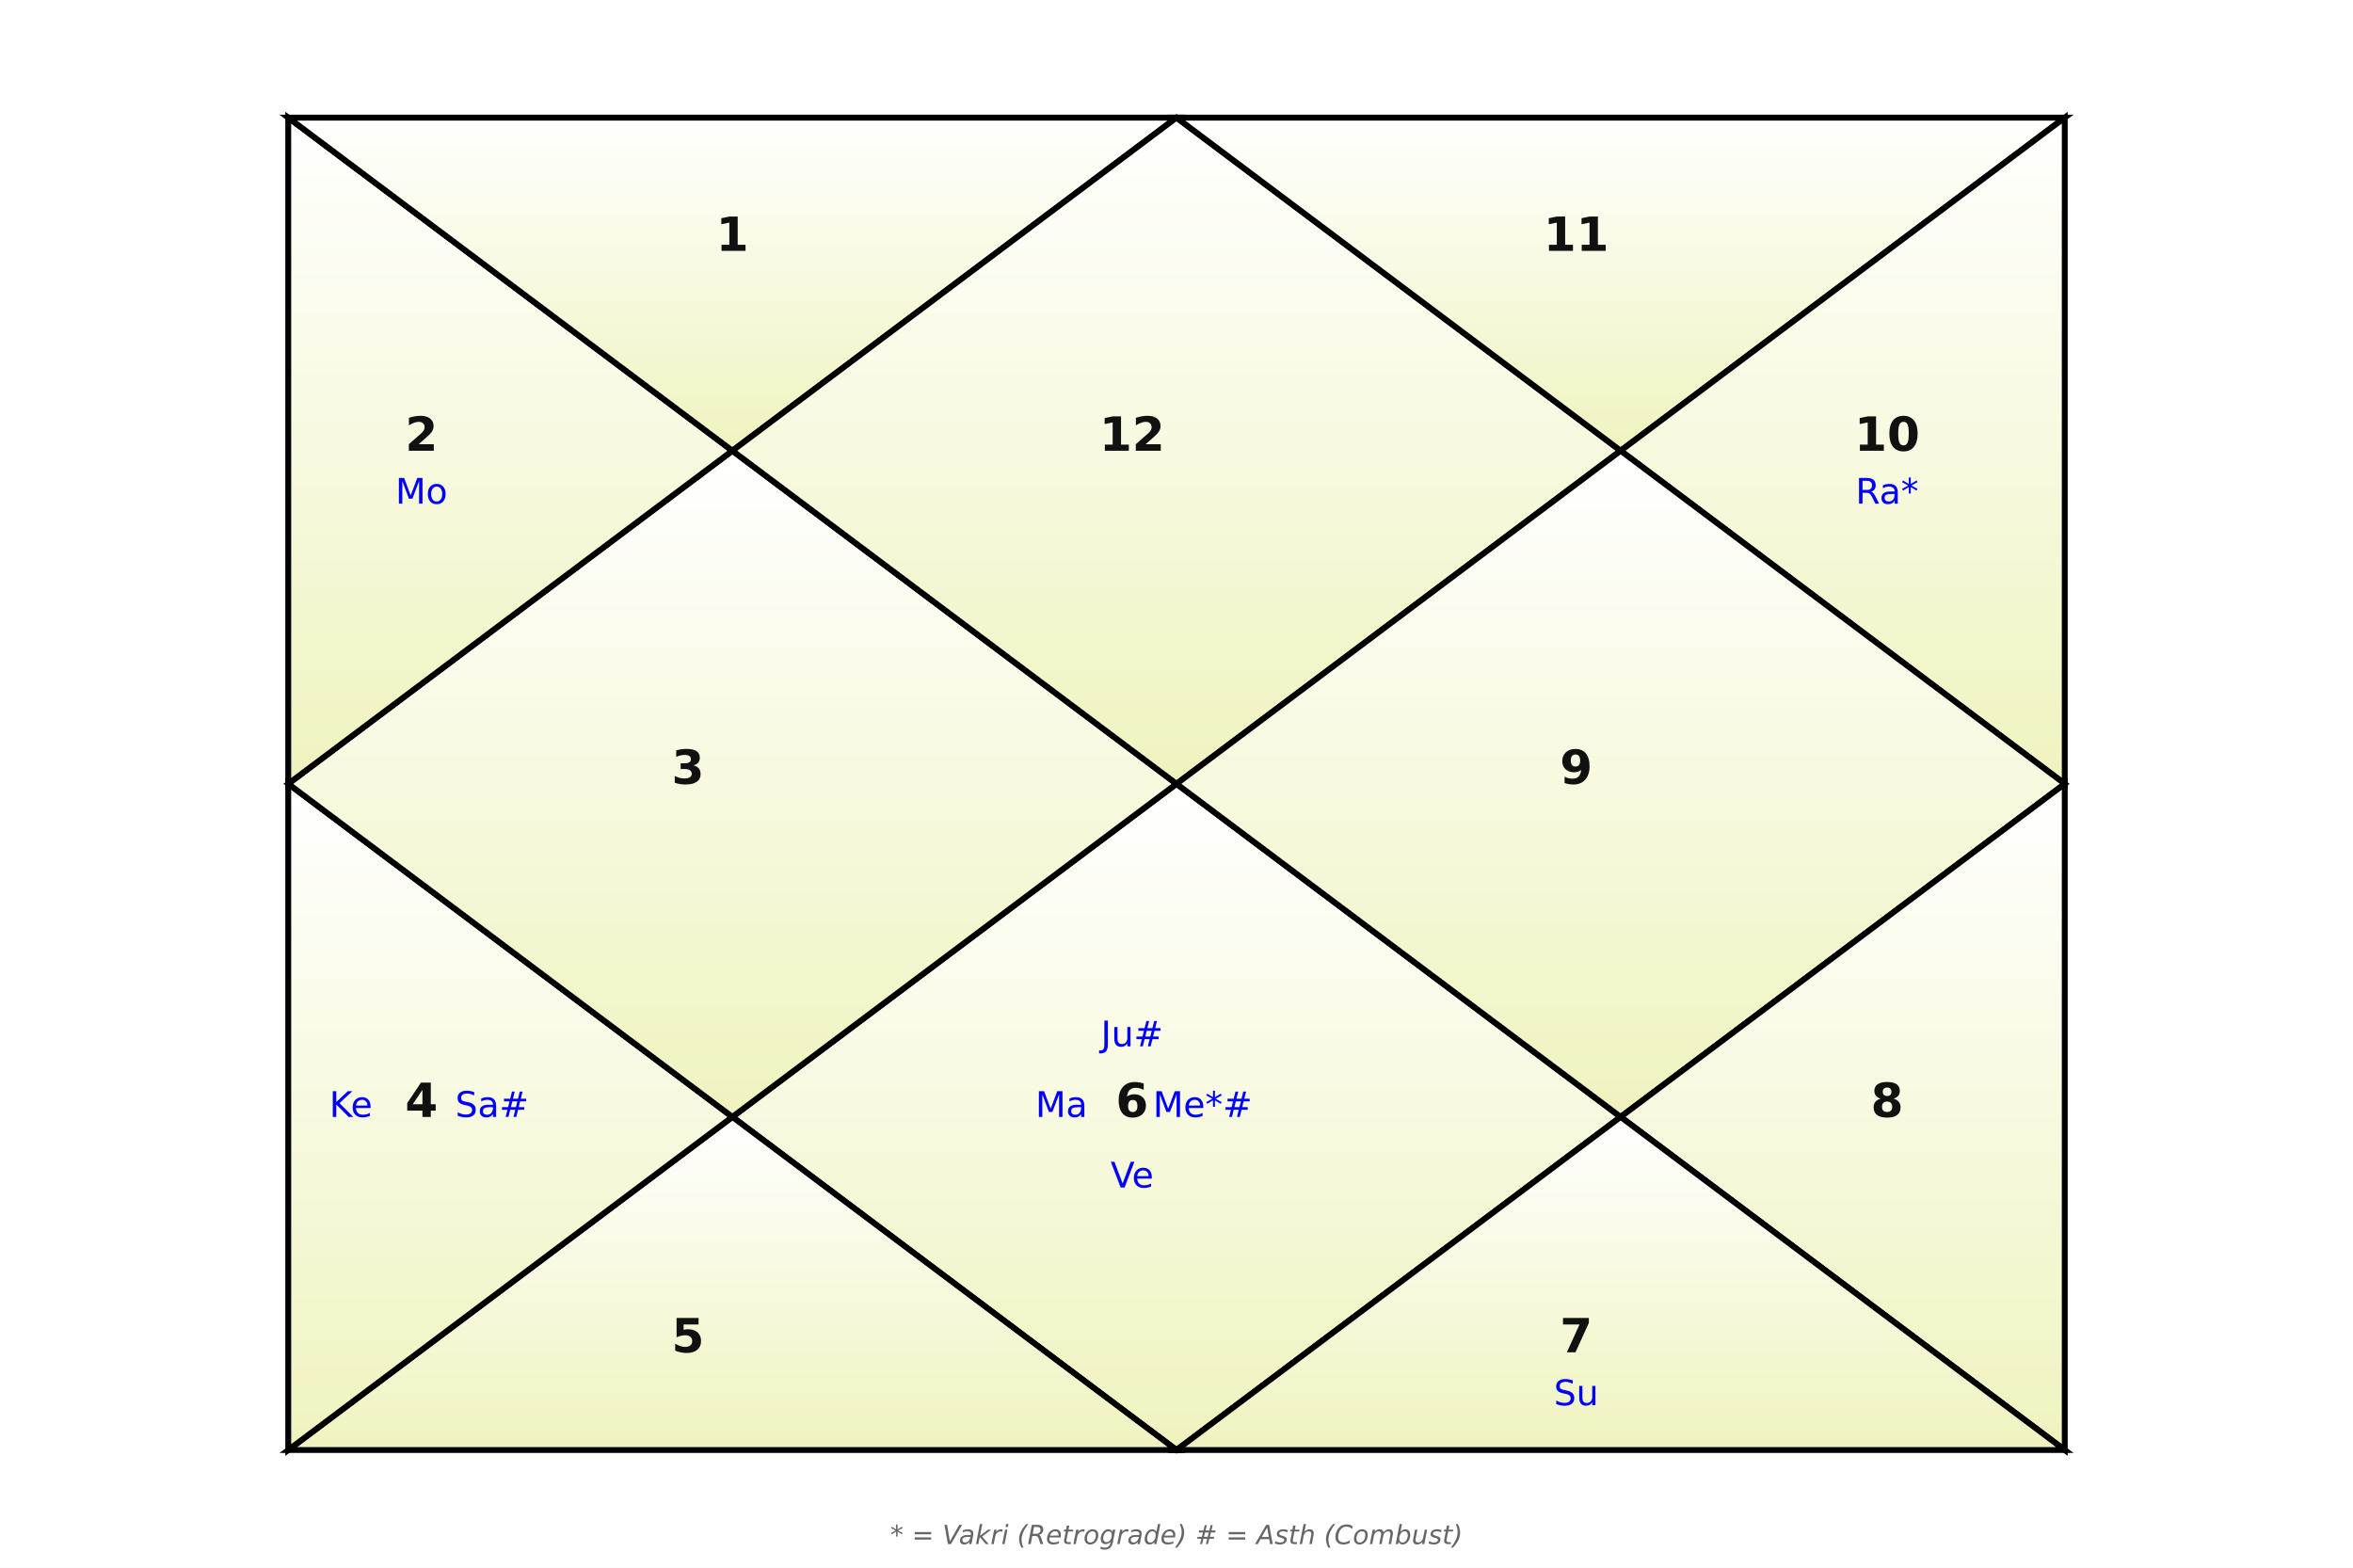
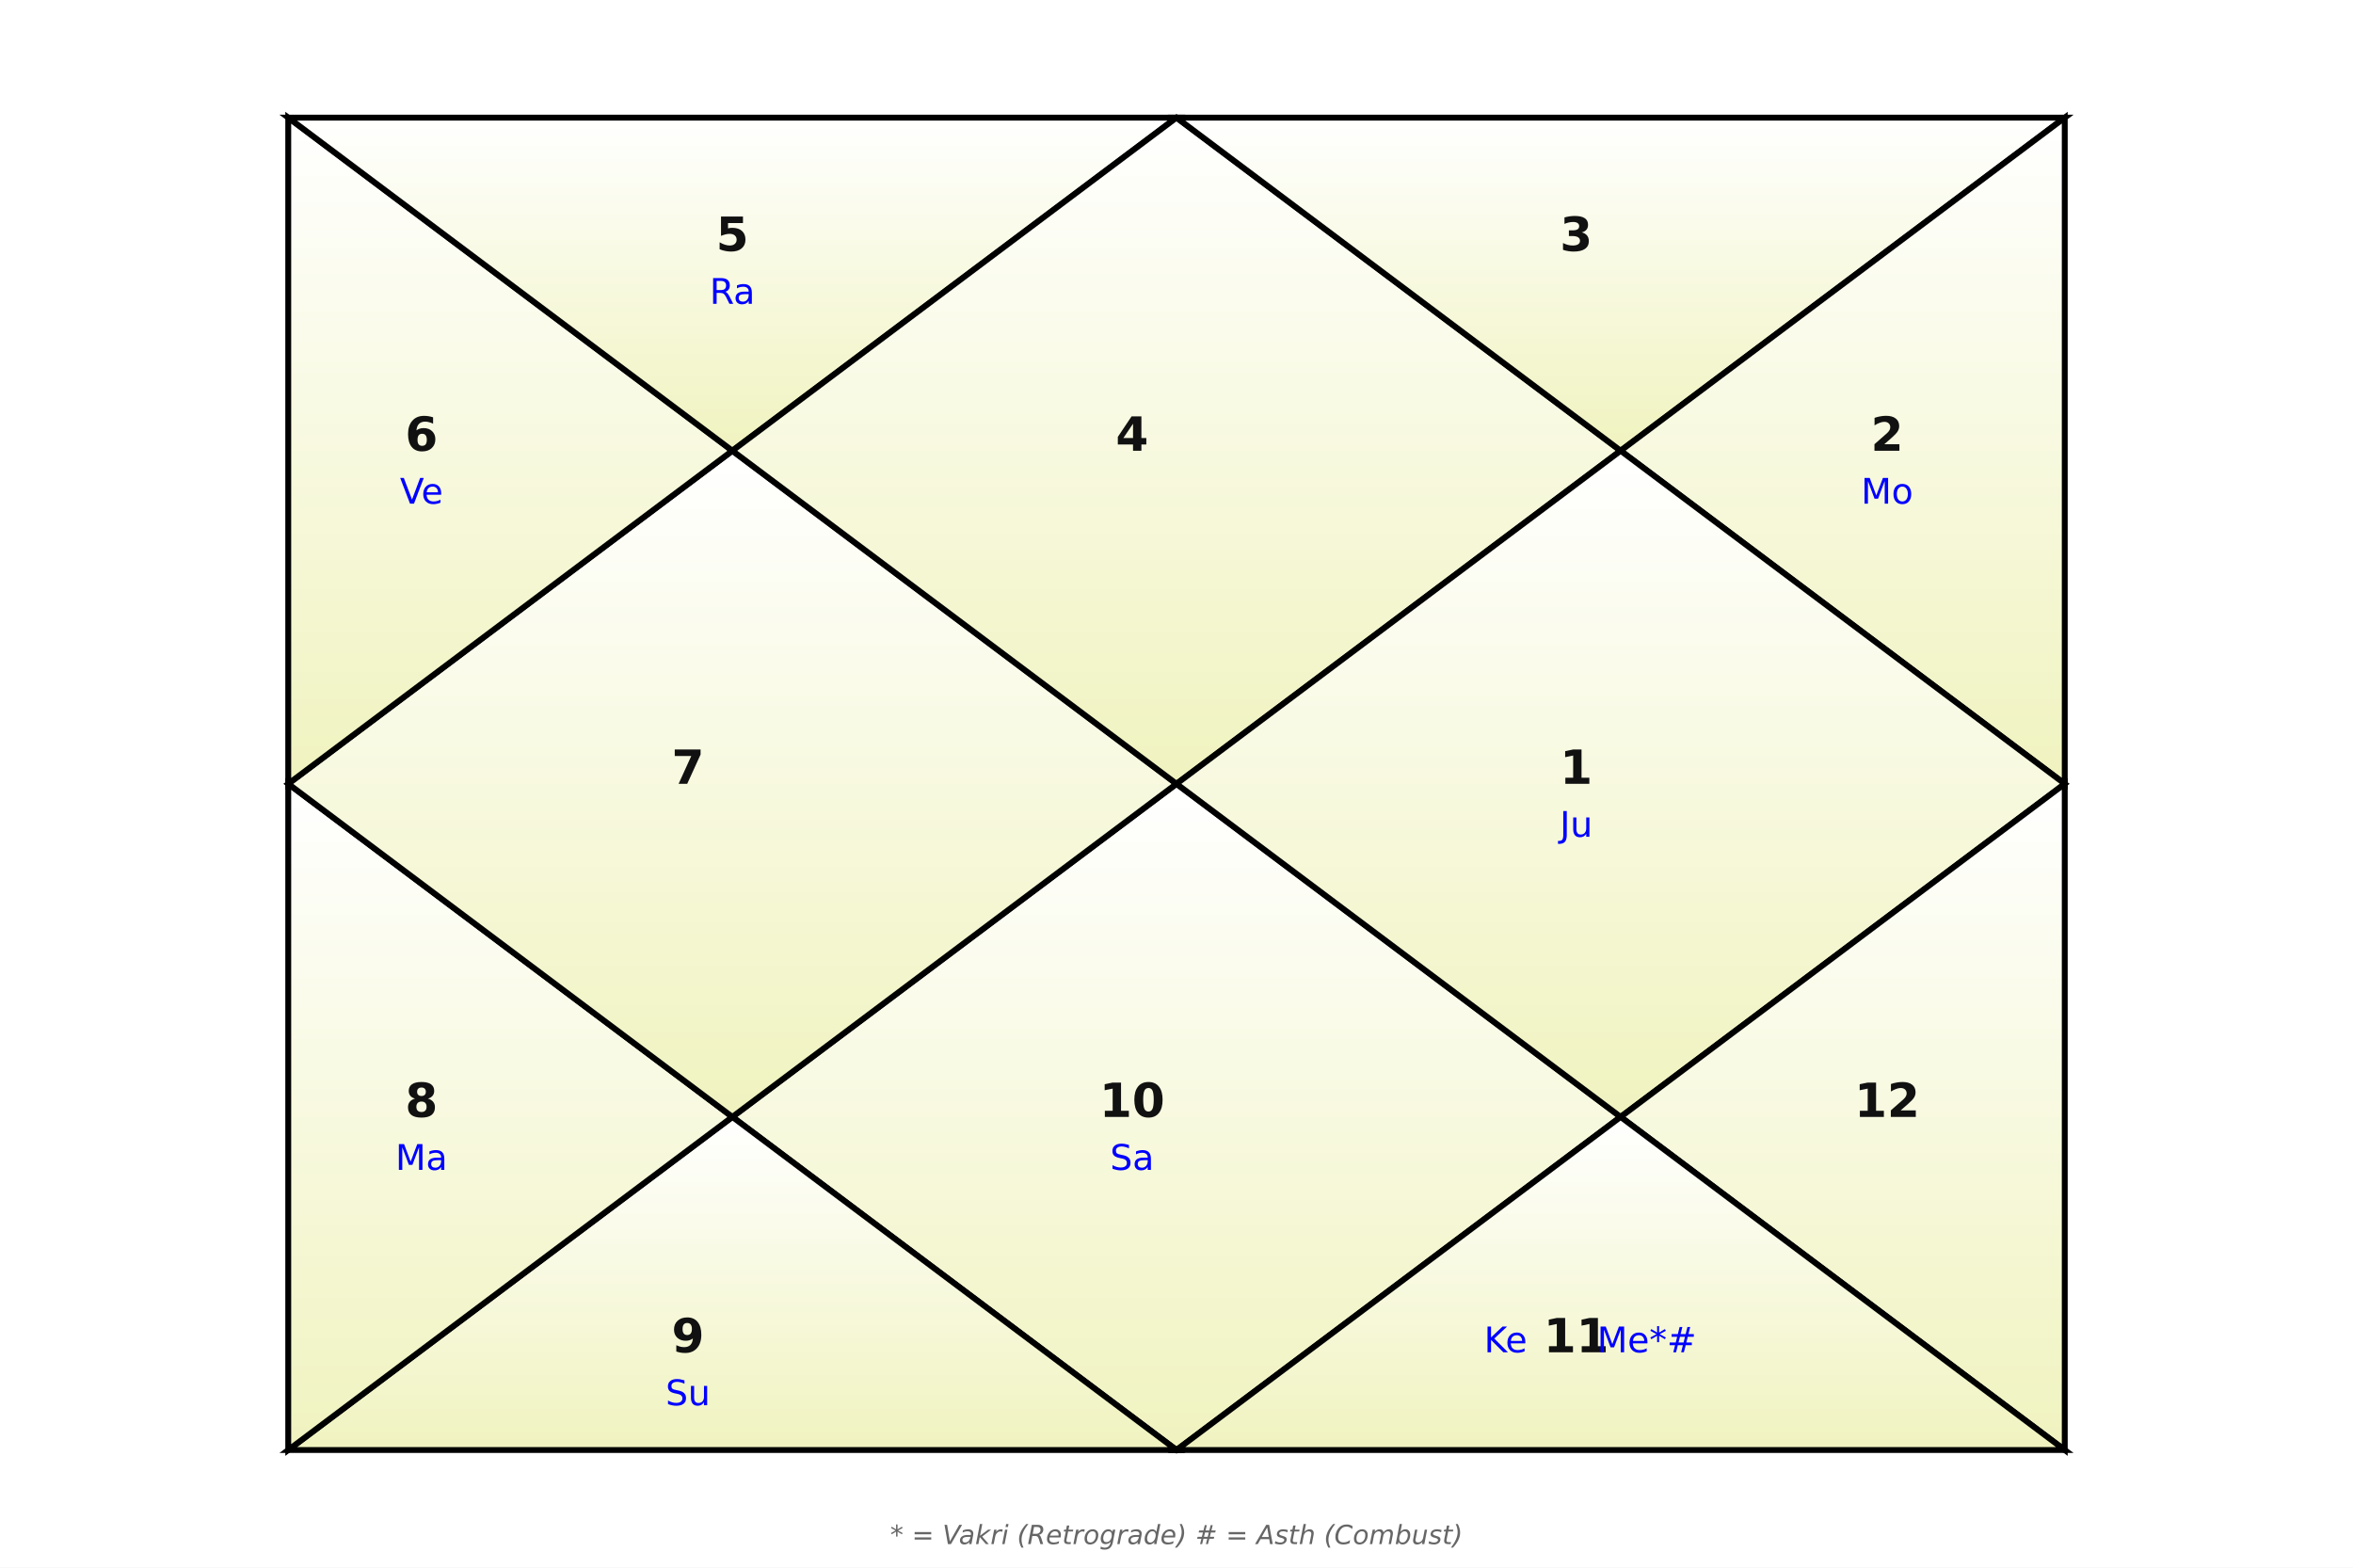
<svg xmlns="http://www.w3.org/2000/svg" baseProfile="full" height="100%" version="1.1" viewBox="0 0 800 533" width="100%">
  <defs>
    <linearGradient id="houseGrad" x1="0" x2="0" y1="0" y2="1">
      <stop offset="0" stop-color="white" />
      <stop offset="1" stop-color="#f0f3bf" />
    </linearGradient>
  </defs>
  <rect fill="white" height="533" width="800" x="0" y="0" />
  <polygon fill="url(#houseGrad)" points="249.0,379.75 400.0,493.0 551.0,379.75 400.0,266.5" stroke="#000" stroke-width="2" />
  <polygon fill="url(#houseGrad)" points="249.0,379.75 98.0,493.0 400.0,493.0" stroke="#000" stroke-width="2" />
  <polygon fill="url(#houseGrad)" points="98.0,266.5 98.0,493.0 249.0,379.75" stroke="#000" stroke-width="2" />
  <polygon fill="url(#houseGrad)" points="98.0,266.5 249.0,379.75 400.0,266.5 249.0,153.25" stroke="#000" stroke-width="2" />
  <polygon fill="url(#houseGrad)" points="98.0,40.0 98.0,266.5 249.0,153.25" stroke="#000" stroke-width="2" />
  <polygon fill="url(#houseGrad)" points="98.0,40.0 249.0,153.25 400.0,40.0" stroke="#000" stroke-width="2" />
  <polygon fill="url(#houseGrad)" points="249.0,153.25 400.0,266.5 551.0,153.25 400.0,40.0" stroke="#000" stroke-width="2" />
  <polygon fill="url(#houseGrad)" points="400.0,40.0 551.0,153.25 702.0,40.0" stroke="#000" stroke-width="2" />
  <polygon fill="url(#houseGrad)" points="551.0,153.25 702.0,266.5 702.0,40.0" stroke="#000" stroke-width="2" />
  <polygon fill="url(#houseGrad)" points="551.0,153.25 400.0,266.5 551.0,379.75 702.0,266.5" stroke="#000" stroke-width="2" />
  <polygon fill="url(#houseGrad)" points="551.0,379.75 702.0,493.0 702.0,266.5" stroke="#000" stroke-width="2" />
  <polygon fill="url(#houseGrad)" points="551.0,379.75 400.0,493.0 702.0,493.0" stroke="#000" stroke-width="2" />
-   <text fill="#111111" font-family="DejaVu Sans, Arial, sans-serif" font-size="16" font-weight="bold" text-anchor="middle" x="384.9" y="153.25">12</text>
-   <text fill="#111111" font-family="DejaVu Sans, Arial, sans-serif" font-size="16" font-weight="bold" text-anchor="middle" x="249.0" y="85.3">1</text>
-   <text fill="#111111" font-family="DejaVu Sans, Arial, sans-serif" font-size="16" font-weight="bold" text-anchor="middle" x="143.3" y="153.25">2</text>
-   <text fill="#0000ff" font-family="DejaVu Sans, Arial, sans-serif" font-size="12" text-anchor="middle" x="143.3" y="171.25">Mo</text>
-   <text fill="#111111" font-family="DejaVu Sans, Arial, sans-serif" font-size="16" font-weight="bold" text-anchor="middle" x="233.9" y="266.5">3</text>
-   <text fill="#111111" font-family="DejaVu Sans, Arial, sans-serif" font-size="16" font-weight="bold" text-anchor="middle" x="143.3" y="379.75">4</text>
-   <text fill="#0000ff" font-family="DejaVu Sans, Arial, sans-serif" font-size="12" text-anchor="middle" x="167.3" y="379.75">Sa#</text>
-   <text fill="#0000ff" font-family="DejaVu Sans, Arial, sans-serif" font-size="12" text-anchor="middle" x="119.3" y="379.75">Ke</text>
-   <text fill="#111111" font-family="DejaVu Sans, Arial, sans-serif" font-size="16" font-weight="bold" text-anchor="middle" x="233.9" y="459.78">5</text>
-   <text fill="#111111" font-family="DejaVu Sans, Arial, sans-serif" font-size="16" font-weight="bold" text-anchor="middle" x="384.9" y="379.75">6</text>
-   <text fill="#0000ff" font-family="DejaVu Sans, Arial, sans-serif" font-size="12" text-anchor="middle" x="408.9" y="379.75">Me*#</text>
-   <text fill="#0000ff" font-family="DejaVu Sans, Arial, sans-serif" font-size="12" text-anchor="middle" x="384.9" y="403.75">Ve</text>
-   <text fill="#0000ff" font-family="DejaVu Sans, Arial, sans-serif" font-size="12" text-anchor="middle" x="360.9" y="379.75">Ma</text>
-   <text fill="#0000ff" font-family="DejaVu Sans, Arial, sans-serif" font-size="12" text-anchor="middle" x="384.9" y="355.75">Ju#</text>
-   <text fill="#111111" font-family="DejaVu Sans, Arial, sans-serif" font-size="16" font-weight="bold" text-anchor="middle" x="535.9" y="459.78">7</text>
-   <text fill="#0000ff" font-family="DejaVu Sans, Arial, sans-serif" font-size="12" text-anchor="middle" x="535.9" y="477.78">Su</text>
-   <text fill="#111111" font-family="DejaVu Sans, Arial, sans-serif" font-size="16" font-weight="bold" text-anchor="middle" x="641.6" y="379.75">8</text>
-   <text fill="#111111" font-family="DejaVu Sans, Arial, sans-serif" font-size="16" font-weight="bold" text-anchor="middle" x="535.9" y="266.5">9</text>
-   <text fill="#111111" font-family="DejaVu Sans, Arial, sans-serif" font-size="16" font-weight="bold" text-anchor="middle" x="641.6" y="153.25">10</text>
-   <text fill="#0000ff" font-family="DejaVu Sans, Arial, sans-serif" font-size="12" text-anchor="middle" x="641.6" y="171.25">Ra*</text>
-   <text fill="#111111" font-family="DejaVu Sans, Arial, sans-serif" font-size="16" font-weight="bold" text-anchor="middle" x="535.9" y="85.3">11</text>
+   <text fill="#111111" font-family="DejaVu Sans, Arial, sans-serif" font-size="16" font-weight="bold" text-anchor="middle" x="384.9" y="153.25">4</text>
+   <text fill="#111111" font-family="DejaVu Sans, Arial, sans-serif" font-size="16" font-weight="bold" text-anchor="middle" x="249.0" y="85.3">5</text>
+   <text fill="#0000ff" font-family="DejaVu Sans, Arial, sans-serif" font-size="12" text-anchor="middle" x="249.0" y="103.3">Ra</text>
+   <text fill="#111111" font-family="DejaVu Sans, Arial, sans-serif" font-size="16" font-weight="bold" text-anchor="middle" x="143.3" y="153.25">6</text>
+   <text fill="#0000ff" font-family="DejaVu Sans, Arial, sans-serif" font-size="12" text-anchor="middle" x="143.3" y="171.25">Ve</text>
+   <text fill="#111111" font-family="DejaVu Sans, Arial, sans-serif" font-size="16" font-weight="bold" text-anchor="middle" x="233.9" y="266.5">7</text>
+   <text fill="#111111" font-family="DejaVu Sans, Arial, sans-serif" font-size="16" font-weight="bold" text-anchor="middle" x="143.3" y="379.75">8</text>
+   <text fill="#0000ff" font-family="DejaVu Sans, Arial, sans-serif" font-size="12" text-anchor="middle" x="143.3" y="397.75">Ma</text>
+   <text fill="#111111" font-family="DejaVu Sans, Arial, sans-serif" font-size="16" font-weight="bold" text-anchor="middle" x="233.9" y="459.78">9</text>
+   <text fill="#0000ff" font-family="DejaVu Sans, Arial, sans-serif" font-size="12" text-anchor="middle" x="233.9" y="477.78">Su</text>
+   <text fill="#111111" font-family="DejaVu Sans, Arial, sans-serif" font-size="16" font-weight="bold" text-anchor="middle" x="384.9" y="379.75">10</text>
+   <text fill="#0000ff" font-family="DejaVu Sans, Arial, sans-serif" font-size="12" text-anchor="middle" x="384.9" y="397.75">Sa</text>
+   <text fill="#111111" font-family="DejaVu Sans, Arial, sans-serif" font-size="16" font-weight="bold" text-anchor="middle" x="535.9" y="459.78">11</text>
+   <text fill="#0000ff" font-family="DejaVu Sans, Arial, sans-serif" font-size="12" text-anchor="middle" x="559.9" y="459.78">Me*#</text>
+   <text fill="#0000ff" font-family="DejaVu Sans, Arial, sans-serif" font-size="12" text-anchor="middle" x="511.9" y="459.78">Ke</text>
+   <text fill="#111111" font-family="DejaVu Sans, Arial, sans-serif" font-size="16" font-weight="bold" text-anchor="middle" x="641.6" y="379.75">12</text>
+   <text fill="#111111" font-family="DejaVu Sans, Arial, sans-serif" font-size="16" font-weight="bold" text-anchor="middle" x="535.9" y="266.5">1</text>
+   <text fill="#0000ff" font-family="DejaVu Sans, Arial, sans-serif" font-size="12" text-anchor="middle" x="535.9" y="284.5">Ju</text>
+   <text fill="#111111" font-family="DejaVu Sans, Arial, sans-serif" font-size="16" font-weight="bold" text-anchor="middle" x="641.6" y="153.25">2</text>
+   <text fill="#0000ff" font-family="DejaVu Sans, Arial, sans-serif" font-size="12" text-anchor="middle" x="641.6" y="171.25">Mo</text>
+   <text fill="#111111" font-family="DejaVu Sans, Arial, sans-serif" font-size="16" font-weight="bold" text-anchor="middle" x="535.9" y="85.3">3</text>
  <text fill="#666" font-family="DejaVu Sans" font-size="9" font-style="italic" text-anchor="middle" x="400.0" y="525">* = Vakri (Retrograde)  # = Asth (Combust)</text>
</svg>
